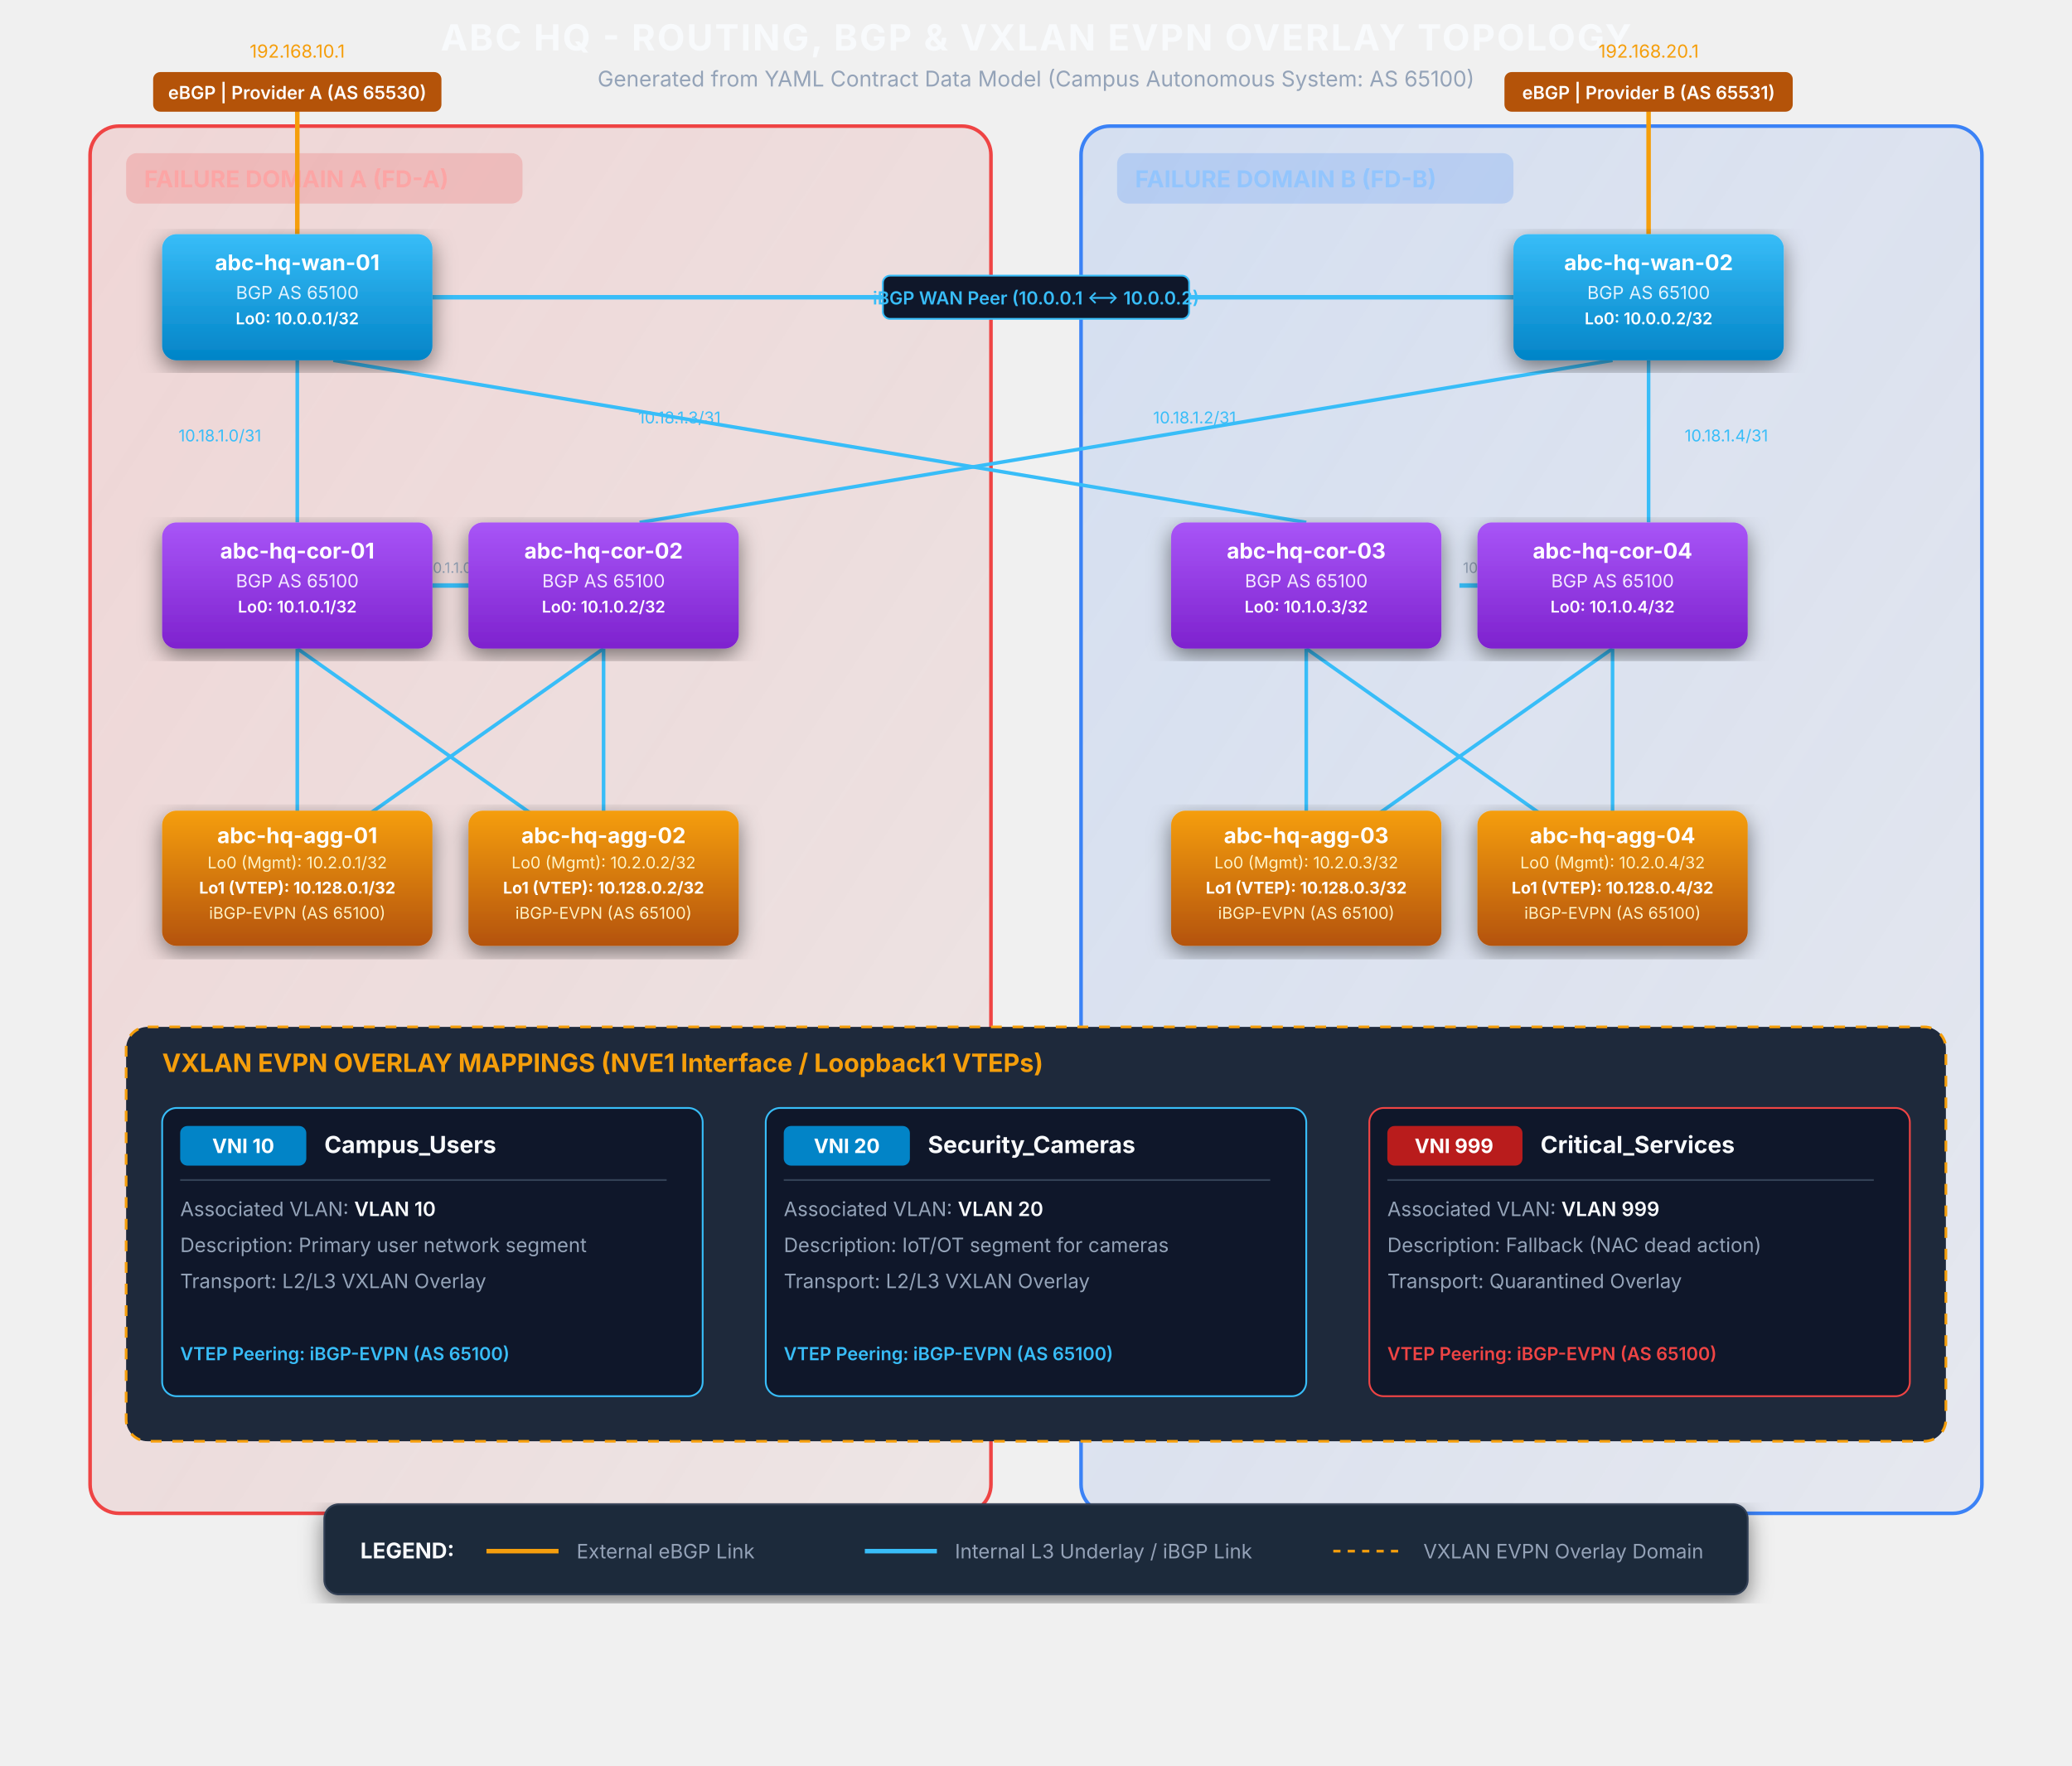
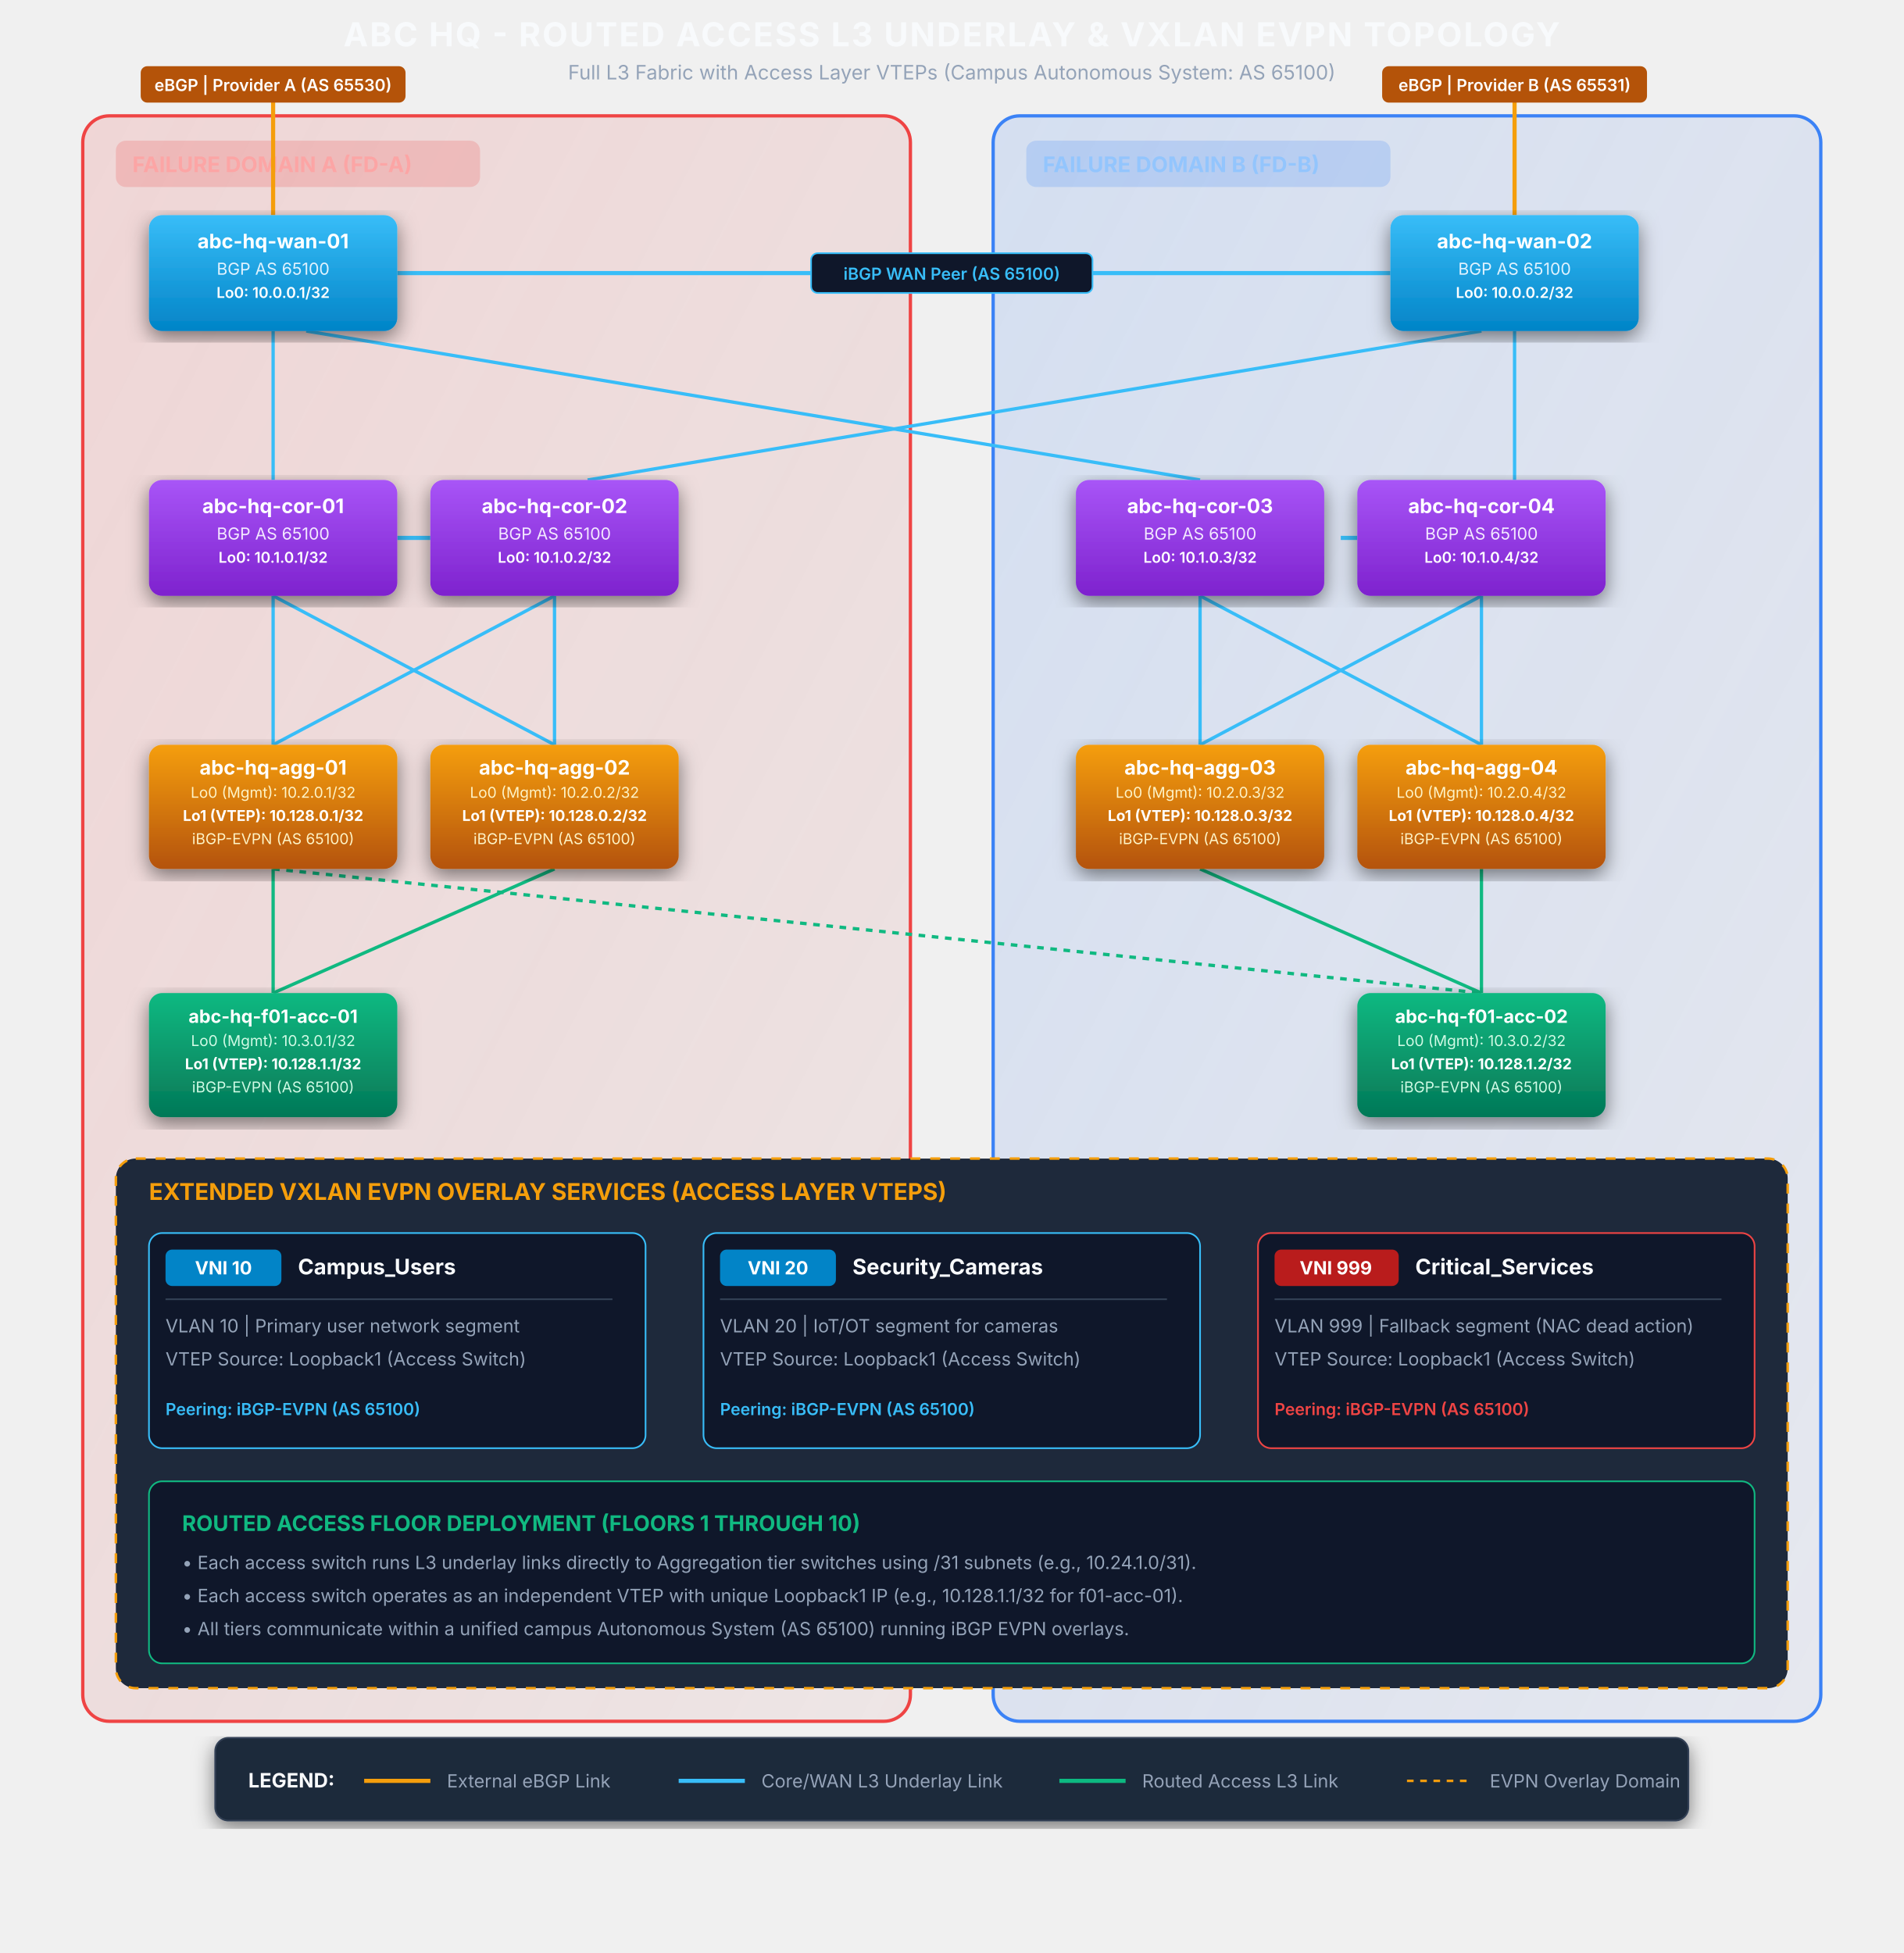
- <svg xmlns="http://www.w3.org/2000/svg" viewBox="0 0 1150 980" width="100%" height="100%" style="background-color: #0f172a; font-family: system-ui, -apple-system, sans-serif;">
+ <svg xmlns="http://www.w3.org/2000/svg" viewBox="0 0 1150 1180" width="100%" height="100%" style="background-color: #0f172a; font-family: system-ui, -apple-system, sans-serif;">
  <defs>
    <linearGradient id="fda-grad" x1="0%" y1="0%" x2="100%" y2="100%">
      <stop offset="0%" stop-color="#ef4444" stop-opacity="0.15" />
      <stop offset="100%" stop-color="#b91c1c" stop-opacity="0.05" />
    </linearGradient>
    <linearGradient id="fdb-grad" x1="0%" y1="0%" x2="100%" y2="100%">
      <stop offset="0%" stop-color="#3b82f6" stop-opacity="0.15" />
      <stop offset="100%" stop-color="#1d4ed8" stop-opacity="0.05" />
    </linearGradient>
    <linearGradient id="node-wan" x1="0%" y1="0%" x2="0%" y2="100%">
      <stop offset="0%" stop-color="#38bdf8" />
      <stop offset="100%" stop-color="#0284c7" />
    </linearGradient>
    <linearGradient id="node-core" x1="0%" y1="0%" x2="0%" y2="100%">
      <stop offset="0%" stop-color="#a855f7" />
      <stop offset="100%" stop-color="#7e22ce" />
    </linearGradient>
    <linearGradient id="node-agg" x1="0%" y1="0%" x2="0%" y2="100%">
      <stop offset="0%" stop-color="#f59e0b" />
      <stop offset="100%" stop-color="#b45309" />
    </linearGradient>
+     <linearGradient id="node-acc" x1="0%" y1="0%" x2="0%" y2="100%">
+       <stop offset="0%" stop-color="#10b981" />
+       <stop offset="100%" stop-color="#047857" />
+     </linearGradient>
    <filter id="shadow" x="-10%" y="-10%" width="120%" height="120%">
      <feDropShadow dx="0" dy="4" stdDeviation="6" flood-color="#000000" flood-opacity="0.5" />
    </filter>
  </defs>
-   <text x="575" y="28" text-anchor="middle" fill="#f8fafc" font-size="20" font-weight="700" letter-spacing="1">ABC HQ - ROUTING, BGP &amp; VXLAN EVPN OVERLAY TOPOLOGY</text>
-   <text x="575" y="48" text-anchor="middle" fill="#94a3b8" font-size="12">Generated from YAML Contract Data Model (Campus Autonomous System: AS 65100)</text>
-   <rect x="50" y="70" width="500" height="770" rx="16" fill="url(#fda-grad)" stroke="#ef4444" stroke-width="2" />
+   <text x="575" y="28" text-anchor="middle" fill="#f8fafc" font-size="20" font-weight="700" letter-spacing="1">ABC HQ - ROUTED ACCESS L3 UNDERLAY &amp; VXLAN EVPN TOPOLOGY</text>
+   <text x="575" y="48" text-anchor="middle" fill="#94a3b8" font-size="12">Full L3 Fabric with Access Layer VTEPs (Campus Autonomous System: AS 65100)</text>
+   <rect x="50" y="70" width="500" height="970" rx="16" fill="url(#fda-grad)" stroke="#ef4444" stroke-width="2" />
  <rect x="70" y="85" width="220" height="28" rx="6" fill="#ef4444" fill-opacity="0.2" />
  <text x="80" y="104" fill="#fca5a5" font-size="13" font-weight="700">FAILURE DOMAIN A (FD-A)</text>
-   <rect x="600" y="70" width="500" height="770" rx="16" fill="url(#fdb-grad)" stroke="#3b82f6" stroke-width="2" />
+   <rect x="600" y="70" width="500" height="970" rx="16" fill="url(#fdb-grad)" stroke="#3b82f6" stroke-width="2" />
  <rect x="620" y="85" width="220" height="28" rx="6" fill="#3b82f6" fill-opacity="0.2" />
  <text x="630" y="104" fill="#93c5fd" font-size="13" font-weight="700">FAILURE DOMAIN B (FD-B)</text>
  <path d="M 165,55 L 165,130" stroke="#f59e0b" stroke-width="2.5" />
  <rect x="85" y="40" width="160" height="22" rx="4" fill="#b45309" />
  <text x="165" y="55" text-anchor="middle" fill="#ffffff" font-size="10" font-weight="600">eBGP | Provider A (AS 65530)</text>
-   <text x="165" y="32" text-anchor="middle" fill="#f59e0b" font-size="10">192.168.10.1</text>
  <path d="M 915,55 L 915,130" stroke="#f59e0b" stroke-width="2.5" />
  <rect x="835" y="40" width="160" height="22" rx="4" fill="#b45309" />
  <text x="915" y="55" text-anchor="middle" fill="#ffffff" font-size="10" font-weight="600">eBGP | Provider B (AS 65531)</text>
-   <text x="915" y="32" text-anchor="middle" fill="#f59e0b" font-size="10">192.168.20.1</text>
  <path d="M 240,165 L 840,165" stroke="#38bdf8" stroke-width="2.5" />
  <rect x="490" y="153" width="170" height="24" rx="4" fill="#0f172a" stroke="#38bdf8" stroke-width="1" />
-   <text x="575" y="169" text-anchor="middle" fill="#38bdf8" font-size="10" font-weight="600">iBGP WAN Peer (10.0.0.1 &lt;--&gt; 10.0.0.2)</text>
-   <path d="M 240,325 L 270,325" stroke="#38bdf8" stroke-width="2.5" />
-   <text x="255" y="318" text-anchor="middle" fill="#94a3b8" font-size="8">10.1.1.0/31</text>
-   <path d="M 810,325 L 850,325" stroke="#38bdf8" stroke-width="2.5" />
-   <text x="830" y="318" text-anchor="middle" fill="#94a3b8" font-size="8">10.1.1.2/31</text>
+   <text x="575" y="169" text-anchor="middle" fill="#38bdf8" font-size="10" font-weight="600">iBGP WAN Peer (AS 65100)</text>
+   <path d="M 240,325 L 260,325" stroke="#38bdf8" stroke-width="2.5" />
+   <path d="M 810,325 L 820,325" stroke="#38bdf8" stroke-width="2.5" />
  <path d="M 165,200 L 165,290" stroke="#38bdf8" stroke-width="2" />
-   <text x="145" y="245" fill="#38bdf8" font-size="9" text-anchor="end">10.18.1.0/31</text>
  <path d="M 185,200 L 725,290" stroke="#38bdf8" stroke-width="2" />
-   <text x="400" y="235" fill="#38bdf8" font-size="9" text-anchor="end">10.18.1.3/31</text>
  <path d="M 915,200 L 915,290" stroke="#38bdf8" stroke-width="2" />
-   <text x="935" y="245" fill="#38bdf8" font-size="9" text-anchor="start">10.18.1.4/31</text>
  <path d="M 895,200 L 355,290" stroke="#38bdf8" stroke-width="2" />
-   <text x="640" y="235" fill="#38bdf8" font-size="9" text-anchor="start">10.18.1.2/31</text>
-   <path d="M 165,360 L 165,480" stroke="#38bdf8" stroke-width="2" />
-   <path d="M 165,360 L 335,480" stroke="#38bdf8" stroke-width="2" />
-   <path d="M 335,360 L 165,480" stroke="#38bdf8" stroke-width="2" />
-   <path d="M 335,360 L 335,480" stroke="#38bdf8" stroke-width="2" />
-   <path d="M 725,360 L 725,480" stroke="#38bdf8" stroke-width="2" />
-   <path d="M 725,360 L 895,480" stroke="#38bdf8" stroke-width="2" />
-   <path d="M 895,360 L 725,480" stroke="#38bdf8" stroke-width="2" />
-   <path d="M 895,360 L 895,480" stroke="#38bdf8" stroke-width="2" />
-   <rect x="70" y="570" width="1010" height="230" rx="12" fill="#1e293b" stroke="#f59e0b" stroke-width="1.5" stroke-dasharray="6,6" />
-   <text x="90" y="595" fill="#f59e0b" font-size="14" font-weight="700">VXLAN EVPN OVERLAY MAPPINGS (NVE1 Interface / Loopback1 VTEPs)</text>
-   <rect x="90" y="615" width="300" height="160" rx="8" fill="#0f172a" stroke="#38bdf8" stroke-width="1" />
-   <rect x="100" y="625" width="70" height="22" rx="4" fill="#0284c7" />
-   <text x="135" y="640" text-anchor="middle" fill="#ffffff" font-size="11" font-weight="700">VNI 10</text>
-   <text x="180" y="640" fill="#f8fafc" font-size="13" font-weight="700">Campus_Users</text>
-   <line x1="100" y1="655" x2="370" y2="655" stroke="#334155" stroke-width="1" />
-   <text x="100" y="675" fill="#94a3b8" font-size="11">Associated VLAN: <tspan fill="#f8fafc" font-weight="600">VLAN 10</tspan>
-   </text>
-   <text x="100" y="695" fill="#94a3b8" font-size="11">Description: Primary user network segment</text>
-   <text x="100" y="715" fill="#94a3b8" font-size="11">Transport: L2/L3 VXLAN Overlay</text>
-   <text x="100" y="755" fill="#38bdf8" font-size="10" font-weight="600">VTEP Peering: iBGP-EVPN (AS 65100)</text>
-   <rect x="425" y="615" width="300" height="160" rx="8" fill="#0f172a" stroke="#38bdf8" stroke-width="1" />
-   <rect x="435" y="625" width="70" height="22" rx="4" fill="#0284c7" />
-   <text x="470" y="640" text-anchor="middle" fill="#ffffff" font-size="11" font-weight="700">VNI 20</text>
-   <text x="515" y="640" fill="#f8fafc" font-size="13" font-weight="700">Security_Cameras</text>
-   <line x1="435" y1="655" x2="705" y2="655" stroke="#334155" stroke-width="1" />
-   <text x="435" y="675" fill="#94a3b8" font-size="11">Associated VLAN: <tspan fill="#f8fafc" font-weight="600">VLAN 20</tspan>
-   </text>
-   <text x="435" y="695" fill="#94a3b8" font-size="11">Description: IoT/OT segment for cameras</text>
-   <text x="435" y="715" fill="#94a3b8" font-size="11">Transport: L2/L3 VXLAN Overlay</text>
-   <text x="435" y="755" fill="#38bdf8" font-size="10" font-weight="600">VTEP Peering: iBGP-EVPN (AS 65100)</text>
-   <rect x="760" y="615" width="300" height="160" rx="8" fill="#0f172a" stroke="#ef4444" stroke-width="1" />
-   <rect x="770" y="625" width="75" height="22" rx="4" fill="#b91c1c" />
-   <text x="807" y="640" text-anchor="middle" fill="#ffffff" font-size="11" font-weight="700">VNI 999</text>
-   <text x="855" y="640" fill="#f8fafc" font-size="13" font-weight="700">Critical_Services</text>
-   <line x1="770" y1="655" x2="1040" y2="655" stroke="#334155" stroke-width="1" />
-   <text x="770" y="675" fill="#94a3b8" font-size="11">Associated VLAN: <tspan fill="#f8fafc" font-weight="600">VLAN 999</tspan>
-   </text>
-   <text x="770" y="695" fill="#94a3b8" font-size="11">Description: Fallback (NAC dead action)</text>
-   <text x="770" y="715" fill="#94a3b8" font-size="11">Transport: Quarantined Overlay</text>
-   <text x="770" y="755" fill="#ef4444" font-size="10" font-weight="600">VTEP Peering: iBGP-EVPN (AS 65100)</text>
+   <path d="M 165,360 L 165,450" stroke="#38bdf8" stroke-width="2" />
+   <path d="M 165,360 L 335,450" stroke="#38bdf8" stroke-width="2" />
+   <path d="M 335,360 L 165,450" stroke="#38bdf8" stroke-width="2" />
+   <path d="M 335,360 L 335,450" stroke="#38bdf8" stroke-width="2" />
+   <path d="M 725,360 L 725,450" stroke="#38bdf8" stroke-width="2" />
+   <path d="M 725,360 L 895,450" stroke="#38bdf8" stroke-width="2" />
+   <path d="M 895,360 L 725,450" stroke="#38bdf8" stroke-width="2" />
+   <path d="M 895,360 L 895,450" stroke="#38bdf8" stroke-width="2" />
+   <path d="M 165,525 L 165,600" stroke="#10b981" stroke-width="2" />
+   <path d="M 165,525 L 895,600" stroke="#10b981" stroke-width="2" stroke-dasharray="4,4" />
+   <path d="M 335,525 L 165,600" stroke="#10b981" stroke-width="2" />
+   <path d="M 725,525 L 895,600" stroke="#10b981" stroke-width="2" />
+   <path d="M 895,525 L 895,600" stroke="#10b981" stroke-width="2" />
+   <rect x="70" y="700" width="1010" height="320" rx="12" fill="#1e293b" stroke="#f59e0b" stroke-width="1.5" stroke-dasharray="6,6" />
+   <text x="90" y="725" fill="#f59e0b" font-size="14" font-weight="700">EXTENDED VXLAN EVPN OVERLAY SERVICES (ACCESS LAYER VTEPS)</text>
+   <rect x="90" y="745" width="300" height="130" rx="8" fill="#0f172a" stroke="#38bdf8" stroke-width="1" />
+   <rect x="100" y="755" width="70" height="22" rx="4" fill="#0284c7" />
+   <text x="135" y="770" text-anchor="middle" fill="#ffffff" font-size="11" font-weight="700">VNI 10</text>
+   <text x="180" y="770" fill="#f8fafc" font-size="13" font-weight="700">Campus_Users</text>
+   <line x1="100" y1="785" x2="370" y2="785" stroke="#334155" stroke-width="1" />
+   <text x="100" y="805" fill="#94a3b8" font-size="11">VLAN 10 | Primary user network segment</text>
+   <text x="100" y="825" fill="#94a3b8" font-size="11">VTEP Source: Loopback1 (Access Switch)</text>
+   <text x="100" y="855" fill="#38bdf8" font-size="10" font-weight="600">Peering: iBGP-EVPN (AS 65100)</text>
+   <rect x="425" y="745" width="300" height="130" rx="8" fill="#0f172a" stroke="#38bdf8" stroke-width="1" />
+   <rect x="435" y="755" width="70" height="22" rx="4" fill="#0284c7" />
+   <text x="470" y="770" text-anchor="middle" fill="#ffffff" font-size="11" font-weight="700">VNI 20</text>
+   <text x="515" y="770" fill="#f8fafc" font-size="13" font-weight="700">Security_Cameras</text>
+   <line x1="435" y1="785" x2="705" y2="785" stroke="#334155" stroke-width="1" />
+   <text x="435" y="805" fill="#94a3b8" font-size="11">VLAN 20 | IoT/OT segment for cameras</text>
+   <text x="435" y="825" fill="#94a3b8" font-size="11">VTEP Source: Loopback1 (Access Switch)</text>
+   <text x="435" y="855" fill="#38bdf8" font-size="10" font-weight="600">Peering: iBGP-EVPN (AS 65100)</text>
+   <rect x="760" y="745" width="300" height="130" rx="8" fill="#0f172a" stroke="#ef4444" stroke-width="1" />
+   <rect x="770" y="755" width="75" height="22" rx="4" fill="#b91c1c" />
+   <text x="807" y="770" text-anchor="middle" fill="#ffffff" font-size="11" font-weight="700">VNI 999</text>
+   <text x="855" y="770" fill="#f8fafc" font-size="13" font-weight="700">Critical_Services</text>
+   <line x1="770" y1="785" x2="1040" y2="785" stroke="#334155" stroke-width="1" />
+   <text x="770" y="805" fill="#94a3b8" font-size="11">VLAN 999 | Fallback segment (NAC dead action)</text>
+   <text x="770" y="825" fill="#94a3b8" font-size="11">VTEP Source: Loopback1 (Access Switch)</text>
+   <text x="770" y="855" fill="#ef4444" font-size="10" font-weight="600">Peering: iBGP-EVPN (AS 65100)</text>
+   <rect x="90" y="895" width="970" height="110" rx="8" fill="#0f172a" stroke="#10b981" stroke-width="1" />
+   <text x="110" y="925" fill="#10b981" font-size="13" font-weight="700">ROUTED ACCESS FLOOR DEPLOYMENT (FLOORS 1 THROUGH 10)</text>
+   <text x="110" y="948" fill="#94a3b8" font-size="11">• Each access switch runs L3 underlay links directly to Aggregation tier switches using /31 subnets (e.g., 10.24.1.0/31).</text>
+   <text x="110" y="968" fill="#94a3b8" font-size="11">• Each access switch operates as an independent VTEP with unique Loopback1 IP (e.g., 10.128.1.1/32 for f01-acc-01).</text>
+   <text x="110" y="988" fill="#94a3b8" font-size="11">• All tiers communicate within a unified campus Autonomous System (AS 65100) running iBGP EVPN overlays.</text>
  <g id="wan-routers" filter="url(#shadow)">
    <rect x="90" y="130" width="150" height="70" rx="8" fill="url(#node-wan)" />
    <text x="165" y="150" text-anchor="middle" fill="#ffffff" font-size="12" font-weight="700">abc-hq-wan-01</text>
    <text x="165" y="166" text-anchor="middle" fill="#e0f2fe" font-size="10">BGP AS 65100</text>
    <text x="165" y="180" text-anchor="middle" fill="#ffffff" font-size="9" font-weight="600">Lo0: 10.0.0.1/32</text>
    <rect x="840" y="130" width="150" height="70" rx="8" fill="url(#node-wan)" />
    <text x="915" y="150" text-anchor="middle" fill="#ffffff" font-size="12" font-weight="700">abc-hq-wan-02</text>
    <text x="915" y="166" text-anchor="middle" fill="#e0f2fe" font-size="10">BGP AS 65100</text>
    <text x="915" y="180" text-anchor="middle" fill="#ffffff" font-size="9" font-weight="600">Lo0: 10.0.0.2/32</text>
  </g>
  <g id="core-routers" filter="url(#shadow)">
    <rect x="90" y="290" width="150" height="70" rx="8" fill="url(#node-core)" />
    <text x="165" y="310" text-anchor="middle" fill="#ffffff" font-size="12" font-weight="700">abc-hq-cor-01</text>
    <text x="165" y="326" text-anchor="middle" fill="#f3e8ff" font-size="10">BGP AS 65100</text>
    <text x="165" y="340" text-anchor="middle" fill="#ffffff" font-size="9" font-weight="600">Lo0: 10.1.0.1/32</text>
    <rect x="260" y="290" width="150" height="70" rx="8" fill="url(#node-core)" />
    <text x="335" y="310" text-anchor="middle" fill="#ffffff" font-size="12" font-weight="700">abc-hq-cor-02</text>
    <text x="335" y="326" text-anchor="middle" fill="#f3e8ff" font-size="10">BGP AS 65100</text>
    <text x="335" y="340" text-anchor="middle" fill="#ffffff" font-size="9" font-weight="600">Lo0: 10.1.0.2/32</text>
    <rect x="650" y="290" width="150" height="70" rx="8" fill="url(#node-core)" />
    <text x="725" y="310" text-anchor="middle" fill="#ffffff" font-size="12" font-weight="700">abc-hq-cor-03</text>
    <text x="725" y="326" text-anchor="middle" fill="#f3e8ff" font-size="10">BGP AS 65100</text>
    <text x="725" y="340" text-anchor="middle" fill="#ffffff" font-size="9" font-weight="600">Lo0: 10.1.0.3/32</text>
    <rect x="820" y="290" width="150" height="70" rx="8" fill="url(#node-core)" />
    <text x="895" y="310" text-anchor="middle" fill="#ffffff" font-size="12" font-weight="700">abc-hq-cor-04</text>
    <text x="895" y="326" text-anchor="middle" fill="#f3e8ff" font-size="10">BGP AS 65100</text>
    <text x="895" y="340" text-anchor="middle" fill="#ffffff" font-size="9" font-weight="600">Lo0: 10.1.0.4/32</text>
  </g>
  <g id="agg-switches" filter="url(#shadow)">
    <rect x="90" y="450" width="150" height="75" rx="8" fill="url(#node-agg)" />
    <text x="165" y="468" text-anchor="middle" fill="#ffffff" font-size="12" font-weight="700">abc-hq-agg-01</text>
    <text x="165" y="482" text-anchor="middle" fill="#fef3c7" font-size="9">Lo0 (Mgmt): 10.2.0.1/32</text>
    <text x="165" y="496" text-anchor="middle" fill="#ffffff" font-size="9" font-weight="700">Lo1 (VTEP): 10.128.0.1/32</text>
    <text x="165" y="510" text-anchor="middle" fill="#fef3c7" font-size="9">iBGP-EVPN (AS 65100)</text>
    <rect x="260" y="450" width="150" height="75" rx="8" fill="url(#node-agg)" />
    <text x="335" y="468" text-anchor="middle" fill="#ffffff" font-size="12" font-weight="700">abc-hq-agg-02</text>
    <text x="335" y="482" text-anchor="middle" fill="#fef3c7" font-size="9">Lo0 (Mgmt): 10.2.0.2/32</text>
    <text x="335" y="496" text-anchor="middle" fill="#ffffff" font-size="9" font-weight="700">Lo1 (VTEP): 10.128.0.2/32</text>
    <text x="335" y="510" text-anchor="middle" fill="#fef3c7" font-size="9">iBGP-EVPN (AS 65100)</text>
    <rect x="650" y="450" width="150" height="75" rx="8" fill="url(#node-agg)" />
    <text x="725" y="468" text-anchor="middle" fill="#ffffff" font-size="12" font-weight="700">abc-hq-agg-03</text>
    <text x="725" y="482" text-anchor="middle" fill="#fef3c7" font-size="9">Lo0 (Mgmt): 10.2.0.3/32</text>
    <text x="725" y="496" text-anchor="middle" fill="#ffffff" font-size="9" font-weight="700">Lo1 (VTEP): 10.128.0.3/32</text>
    <text x="725" y="510" text-anchor="middle" fill="#fef3c7" font-size="9">iBGP-EVPN (AS 65100)</text>
    <rect x="820" y="450" width="150" height="75" rx="8" fill="url(#node-agg)" />
    <text x="895" y="468" text-anchor="middle" fill="#ffffff" font-size="12" font-weight="700">abc-hq-agg-04</text>
    <text x="895" y="482" text-anchor="middle" fill="#fef3c7" font-size="9">Lo0 (Mgmt): 10.2.0.4/32</text>
    <text x="895" y="496" text-anchor="middle" fill="#ffffff" font-size="9" font-weight="700">Lo1 (VTEP): 10.128.0.4/32</text>
    <text x="895" y="510" text-anchor="middle" fill="#fef3c7" font-size="9">iBGP-EVPN (AS 65100)</text>
  </g>
-   <g transform="translate(180, 835)" filter="url(#shadow)">
-     <rect x="0" y="0" width="790" height="50" rx="8" fill="#1e293b" stroke="#334155" stroke-width="1" />
+   <g id="acc-switches" filter="url(#shadow)">
+     <rect x="90" y="600" width="150" height="75" rx="8" fill="url(#node-acc)" />
+     <text x="165" y="618" text-anchor="middle" fill="#ffffff" font-size="11" font-weight="700">abc-hq-f01-acc-01</text>
+     <text x="165" y="632" text-anchor="middle" fill="#d1fae5" font-size="9">Lo0 (Mgmt): 10.3.0.1/32</text>
+     <text x="165" y="646" text-anchor="middle" fill="#ffffff" font-size="9" font-weight="700">Lo1 (VTEP): 10.128.1.1/32</text>
+     <text x="165" y="660" text-anchor="middle" fill="#d1fae5" font-size="9">iBGP-EVPN (AS 65100)</text>
+     <rect x="820" y="600" width="150" height="75" rx="8" fill="url(#node-acc)" />
+     <text x="895" y="618" text-anchor="middle" fill="#ffffff" font-size="11" font-weight="700">abc-hq-f01-acc-02</text>
+     <text x="895" y="632" text-anchor="middle" fill="#d1fae5" font-size="9">Lo0 (Mgmt): 10.3.0.2/32</text>
+     <text x="895" y="646" text-anchor="middle" fill="#ffffff" font-size="9" font-weight="700">Lo1 (VTEP): 10.128.1.2/32</text>
+     <text x="895" y="660" text-anchor="middle" fill="#d1fae5" font-size="9">iBGP-EVPN (AS 65100)</text>
+   </g>
+   <g transform="translate(130, 1050)" filter="url(#shadow)">
+     <rect x="0" y="0" width="890" height="50" rx="8" fill="#1e293b" stroke="#334155" stroke-width="1" />
    <text x="20" y="30" fill="#f8fafc" font-size="12" font-weight="700">LEGEND:</text>
    <line x1="90" y1="26" x2="130" y2="26" stroke="#f59e0b" stroke-width="2.5" />
    <text x="140" y="30" fill="#94a3b8" font-size="11">External eBGP Link</text>
-     <line x1="300" y1="26" x2="340" y2="26" stroke="#38bdf8" stroke-width="2.5" />
-     <text x="350" y="30" fill="#94a3b8" font-size="11">Internal L3 Underlay / iBGP Link</text>
-     <line x1="560" y1="26" x2="600" y2="26" stroke="#f59e0b" stroke-width="1.5" stroke-dasharray="4,4" />
-     <text x="610" y="30" fill="#94a3b8" font-size="11">VXLAN EVPN Overlay Domain</text>
+     <line x1="280" y1="26" x2="320" y2="26" stroke="#38bdf8" stroke-width="2.5" />
+     <text x="330" y="30" fill="#94a3b8" font-size="11">Core/WAN L3 Underlay Link</text>
+     <line x1="510" y1="26" x2="550" y2="26" stroke="#10b981" stroke-width="2.5" />
+     <text x="560" y="30" fill="#94a3b8" font-size="11">Routed Access L3 Link</text>
+     <line x1="720" y1="26" x2="760" y2="26" stroke="#f59e0b" stroke-width="1.5" stroke-dasharray="4,4" />
+     <text x="770" y="30" fill="#94a3b8" font-size="11">EVPN Overlay Domain</text>
  </g>
</svg>
